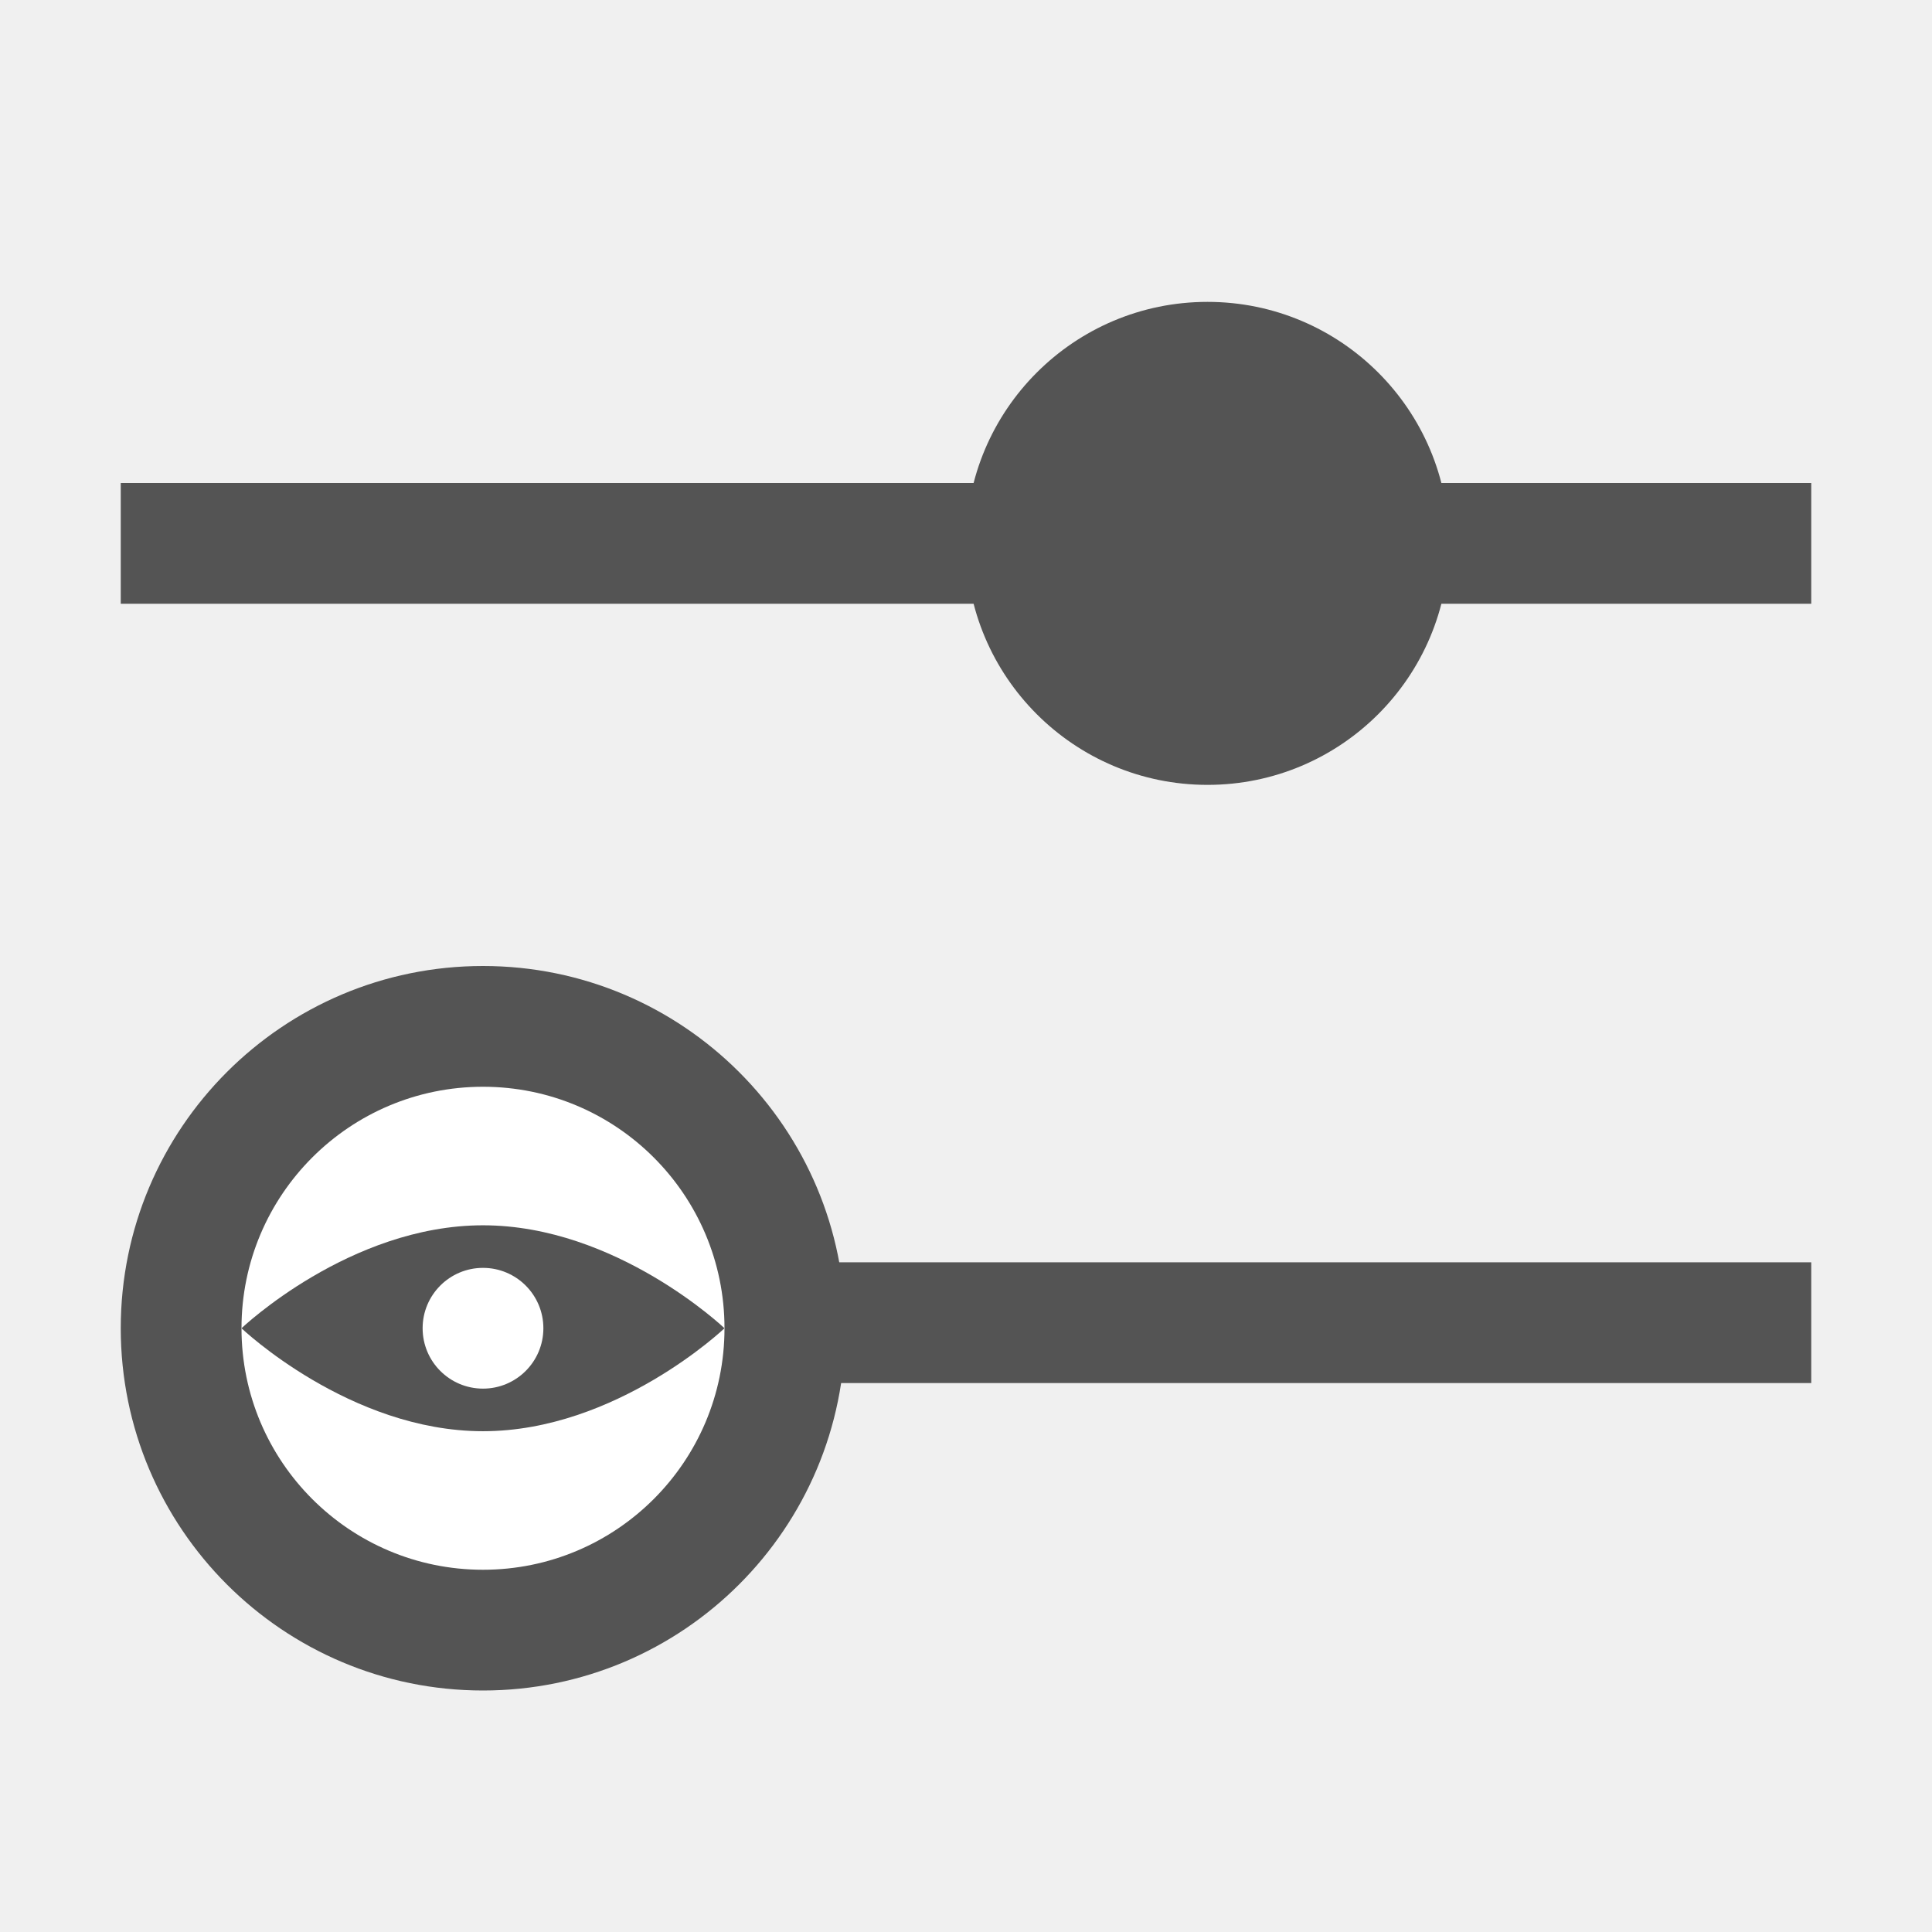
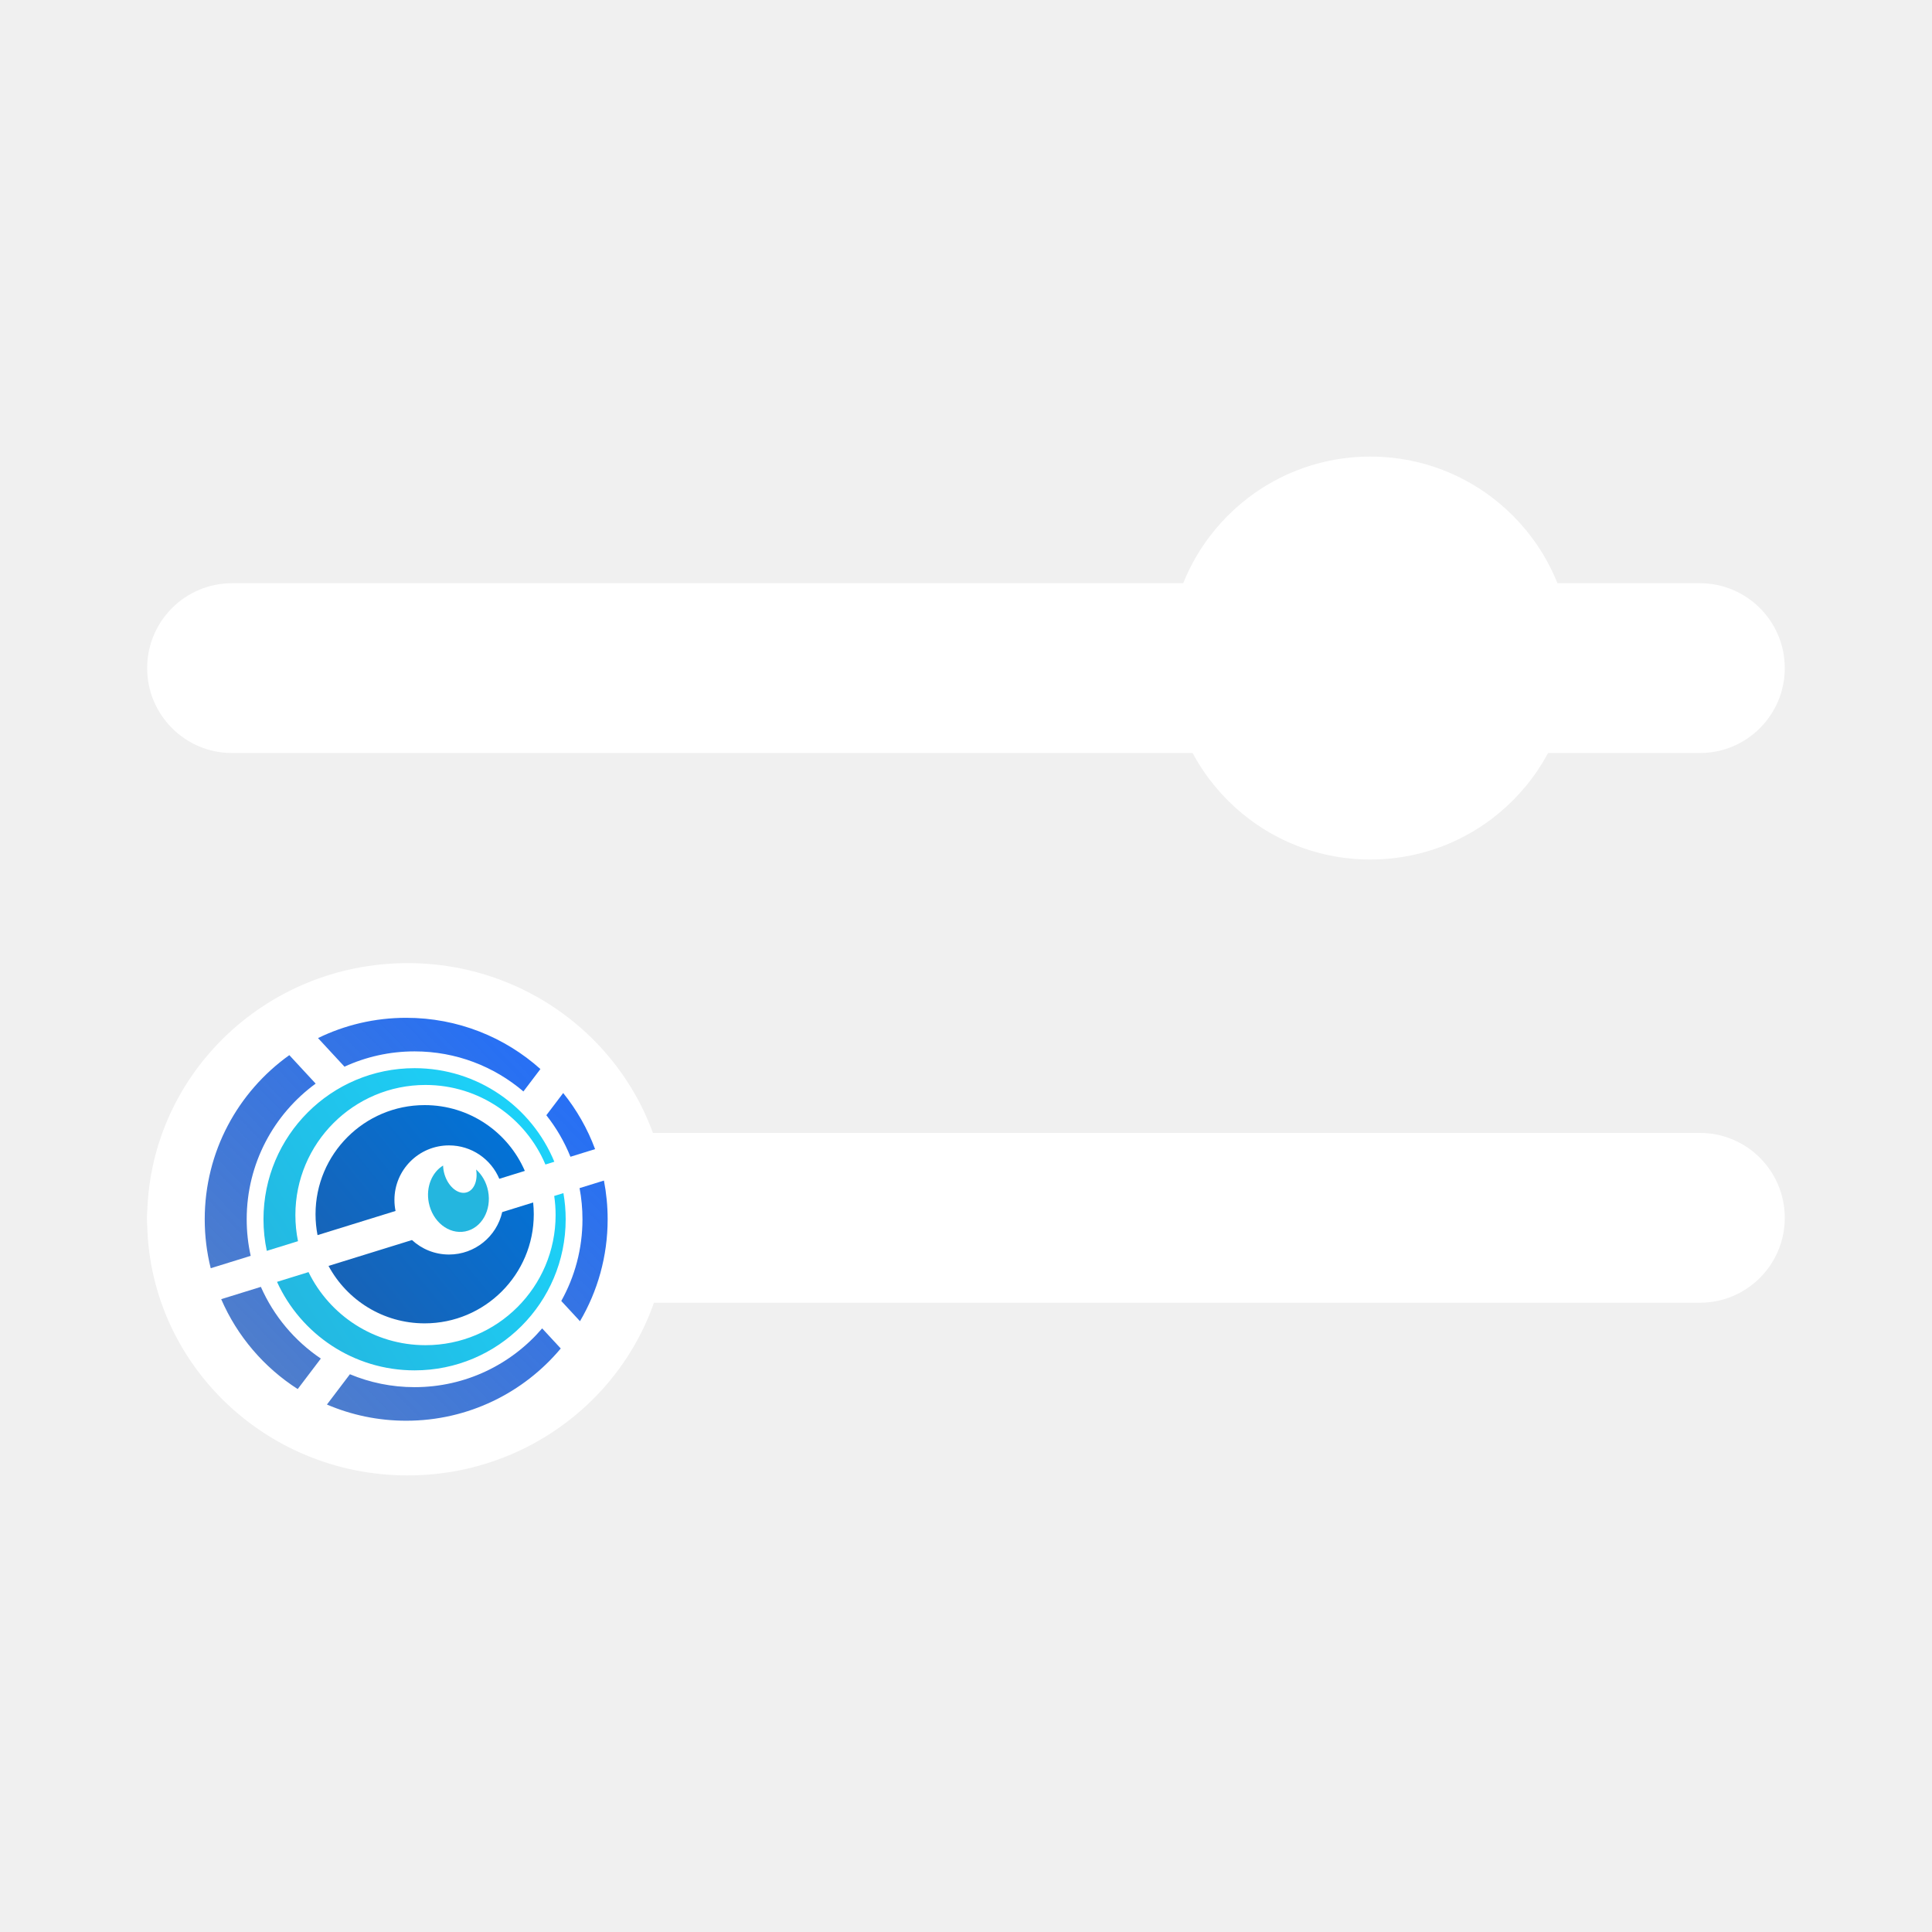
- <svg xmlns="http://www.w3.org/2000/svg" viewBox="0 0 128 128" id="svg2" version="1.1" width="128" height="128">
-   <defs id="defs3051">
-     <style type="text/css" id="current-color-scheme">
-       .ColorScheme-Text {
-         color:#4d4d4d;
-       }
-       </style>
+ <svg xmlns="http://www.w3.org/2000/svg" width="512" height="512" viewBox="0 0 512 512" fill="none">
+   <ellipse cx="108.025" cy="323.119" rx="69.025" ry="67.881" fill="white" />
+   <rect x="39" y="300.237" width="433.983" height="45" rx="22.5" fill="white" />
+   <circle cx="363.153" cy="174.39" r="53.39" fill="white" />
+   <rect x="39" y="154.559" width="433.983" height="45" rx="22.5" fill="white" />
+   <path d="M148.606 357.362C138.812 369.064 124.098 376.508 107.644 376.508C100.187 376.508 93.088 374.979 86.642 372.218L92.732 364.189C98.006 366.392 103.795 367.611 109.868 367.611C123.4 367.611 135.517 361.568 143.677 352.036L148.606 357.362ZM69.133 341.033C72.541 348.771 78.087 355.355 85.025 360.033L78.896 368.115C69.975 362.403 62.866 354.111 58.62 344.292L69.133 341.033ZM160.047 312.862C160.693 316.181 161.034 319.61 161.034 323.118C161.034 332.975 158.361 342.207 153.703 350.132L148.742 344.77C152.318 338.361 154.36 330.979 154.36 323.118C154.36 320.297 154.094 317.537 153.592 314.862L160.047 312.862ZM83.655 287.169C72.576 295.261 65.377 308.348 65.377 323.118C65.377 326.448 65.743 329.691 66.437 332.812L55.843 336.094C54.806 331.94 54.254 327.594 54.254 323.118C54.254 305.178 63.102 289.305 76.673 279.624L83.655 287.169ZM149.253 289.662C152.819 294.092 155.689 299.103 157.705 304.531L151.173 306.554C149.573 302.568 147.412 298.867 144.788 295.549L149.253 289.662ZM107.644 269.729C121.308 269.729 133.772 274.862 143.215 283.305L138.711 289.245C130.944 282.625 120.874 278.627 109.868 278.627C103.236 278.627 96.944 280.081 91.29 282.683L84.276 275.102C91.334 271.66 99.263 269.729 107.644 269.729Z" fill="url(#paint0_linear_24_3)" />
+   <path d="M149.311 316.188C149.703 318.44 149.911 320.755 149.911 323.118C149.911 345.233 131.983 363.161 109.868 363.161C93.671 363.161 79.72 353.543 73.414 339.707L81.762 337.12C87.364 348.587 99.139 356.487 112.761 356.487C131.804 356.487 147.241 341.049 147.241 322.006C147.241 320.286 147.113 318.596 146.87 316.944L149.311 316.188ZM109.868 283.076C126.586 283.076 140.909 293.322 146.905 307.877L144.541 308.609C139.312 296.221 127.053 287.526 112.761 287.525C93.718 287.525 78.28 302.963 78.279 322.006C78.279 324.376 78.518 326.691 78.974 328.927L70.705 331.489C70.131 328.789 69.826 325.989 69.826 323.118C69.826 301.004 87.754 283.076 109.868 283.076Z" fill="url(#paint1_linear_24_3)" />
+   <path d="M141.291 318.674C141.4 319.696 141.458 320.733 141.458 321.784C141.457 337.756 128.51 350.703 112.539 350.703C101.522 350.703 91.944 344.543 87.061 335.479L109.18 328.624C111.758 331.006 115.203 332.462 118.99 332.462C125.871 332.462 131.628 327.654 133.089 321.215L141.291 318.674ZM112.539 292.864C124.429 292.864 134.642 300.042 139.085 310.3L132.321 312.396C130.131 307.195 124.988 303.542 118.99 303.542C111.004 303.542 104.53 310.016 104.53 318.002C104.53 319.001 104.631 319.975 104.824 320.917L84.151 327.323C83.803 325.53 83.619 323.679 83.619 321.784C83.619 305.812 96.567 292.864 112.539 292.864Z" fill="url(#paint2_linear_24_3)" />
+   <path d="M117.425 308.882C117.442 309.655 117.572 310.469 117.826 311.288C118.846 314.573 121.48 316.675 123.709 315.983C125.677 315.372 126.671 312.787 126.175 309.929C127.73 311.311 128.899 313.303 129.353 315.648C130.333 320.714 127.608 325.503 123.266 326.343C118.923 327.184 114.609 323.758 113.628 318.692C112.834 314.591 114.469 310.672 117.425 308.882Z" fill="#24B6DF" />
+   <defs>
+     <linearGradient id="paint0_linear_24_3" x1="161.034" y1="271.288" x2="54.254" y2="374.949" gradientUnits="userSpaceOnUse">
+       <stop stop-color="#1F6EFF" />
+       <stop offset="1" stop-color="#1E57B4" stop-opacity="0.75" />
+     </linearGradient>
+     <linearGradient id="paint1_linear_24_3" x1="149.911" y1="298.372" x2="69.826" y2="347.865" gradientUnits="userSpaceOnUse">
+       <stop stop-color="#1BD4FB" />
+       <stop offset="1" stop-color="#24B6DF" />
+     </linearGradient>
+     <linearGradient id="paint2_linear_24_3" x1="141.457" y1="298.164" x2="83.619" y2="345.404" gradientUnits="userSpaceOnUse">
+       <stop stop-color="#0074DA" />
+       <stop offset="1" stop-color="#1A61B3" />
+     </linearGradient>
  </defs>
-   <circle style="color:#000000;clip-rule:nonzero;display:inline;overflow:visible;visibility:visible;opacity:1;isolation:auto;mix-blend-mode:normal;color-interpolation:sRGB;color-interpolation-filters:linearRGB;solid-color:#000000;solid-opacity:1;fill:#545454;fill-opacity:1;fill-rule:nonzero;stroke:none;stroke-width:1;stroke-linecap:butt;stroke-linejoin:miter;stroke-miterlimit:4;stroke-dasharray:2, 4;stroke-dashoffset:0;stroke-opacity:1;color-rendering:auto;image-rendering:auto;shape-rendering:auto;text-rendering:auto;enable-background:accumulate" id="path5414" cx="32" cy="88" r="24" />
-   <g id="g4158" transform="matrix(1.032258,0,0,1.032258,9.290322,-21.90724)">
-     <circle r="15.5" cy="106.473" cx="22" id="path5416" style="color:#000000;clip-rule:nonzero;display:inline;overflow:visible;visibility:visible;opacity:1;isolation:auto;mix-blend-mode:normal;color-interpolation:sRGB;color-interpolation-filters:linearRGB;solid-color:#000000;solid-opacity:1;fill:#ffffff;fill-opacity:1;fill-rule:nonzero;stroke:none;stroke-width:1;stroke-linecap:butt;stroke-linejoin:miter;stroke-miterlimit:4;stroke-dasharray:2, 4;stroke-dashoffset:0;stroke-opacity:1;color-rendering:auto;image-rendering:auto;shape-rendering:auto;text-rendering:auto;enable-background:accumulate" />
-     <path id="path5414-3" d="m 37.5,106.473 c 0,0 -6.94,6.608 -15.5,6.608 -8.56,0 -15.5,-6.608 -15.5,-6.608 0,0 6.94,-6.608 15.5,-6.608 8.56,0 15.5,6.608 15.5,6.608 z" style="color:#000000;clip-rule:nonzero;display:inline;overflow:visible;visibility:visible;opacity:1;isolation:auto;mix-blend-mode:normal;color-interpolation:sRGB;color-interpolation-filters:linearRGB;solid-color:#000000;solid-opacity:1;fill:#545454;fill-opacity:1;fill-rule:nonzero;stroke:none;stroke-width:1;stroke-linecap:butt;stroke-linejoin:miter;stroke-miterlimit:4;stroke-dasharray:2, 4;stroke-dashoffset:0;stroke-opacity:1;color-rendering:auto;image-rendering:auto;shape-rendering:auto;text-rendering:auto;enable-background:accumulate" />
-   </g>
-   <circle style="color:#000000;clip-rule:nonzero;display:inline;overflow:visible;visibility:visible;opacity:1;isolation:auto;mix-blend-mode:normal;color-interpolation:sRGB;color-interpolation-filters:linearRGB;solid-color:#000000;solid-opacity:1;fill:#ffffff;fill-opacity:1;fill-rule:nonzero;stroke:none;stroke-width:1;stroke-linecap:butt;stroke-linejoin:miter;stroke-miterlimit:4;stroke-dasharray:2, 4;stroke-dashoffset:0;stroke-opacity:1;color-rendering:auto;image-rendering:auto;shape-rendering:auto;text-rendering:auto;enable-background:accumulate" id="path5436" cx="32" cy="88" r="4" />
-   <rect style="color:#000000;clip-rule:nonzero;display:inline;overflow:visible;visibility:visible;opacity:1;isolation:auto;mix-blend-mode:normal;color-interpolation:sRGB;color-interpolation-filters:linearRGB;solid-color:#000000;solid-opacity:1;fill:#545454;fill-opacity:1;fill-rule:nonzero;stroke:none;stroke-width:1;stroke-linecap:butt;stroke-linejoin:miter;stroke-miterlimit:4;stroke-dasharray:2, 4;stroke-dashoffset:0;stroke-opacity:1;color-rendering:auto;image-rendering:auto;shape-rendering:auto;text-rendering:auto;enable-background:accumulate" id="rect4152" width="66" height="8" x="54" y="83.631" />
-   <g id="g4297">
-     <rect y="32" x="8" height="8" width="112" id="rect4152-6" style="color:#000000;clip-rule:nonzero;display:inline;overflow:visible;visibility:visible;opacity:1;isolation:auto;mix-blend-mode:normal;color-interpolation:sRGB;color-interpolation-filters:linearRGB;solid-color:#000000;solid-opacity:1;fill:#545454;fill-opacity:1;fill-rule:nonzero;stroke:none;stroke-width:1;stroke-linecap:butt;stroke-linejoin:miter;stroke-miterlimit:4;stroke-dasharray:2, 4;stroke-dashoffset:0;stroke-opacity:1;color-rendering:auto;image-rendering:auto;shape-rendering:auto;text-rendering:auto;enable-background:accumulate" />
-     <circle r="16" cy="36" cx="80" id="path5414-7" style="color:#000000;clip-rule:nonzero;display:inline;overflow:visible;visibility:visible;opacity:1;isolation:auto;mix-blend-mode:normal;color-interpolation:sRGB;color-interpolation-filters:linearRGB;solid-color:#000000;solid-opacity:1;fill:#545454;fill-opacity:1;fill-rule:nonzero;stroke:none;stroke-width:1;stroke-linecap:butt;stroke-linejoin:miter;stroke-miterlimit:4;stroke-dasharray:2, 4;stroke-dashoffset:0;stroke-opacity:1;color-rendering:auto;image-rendering:auto;shape-rendering:auto;text-rendering:auto;enable-background:accumulate" />
-   </g>
</svg>
